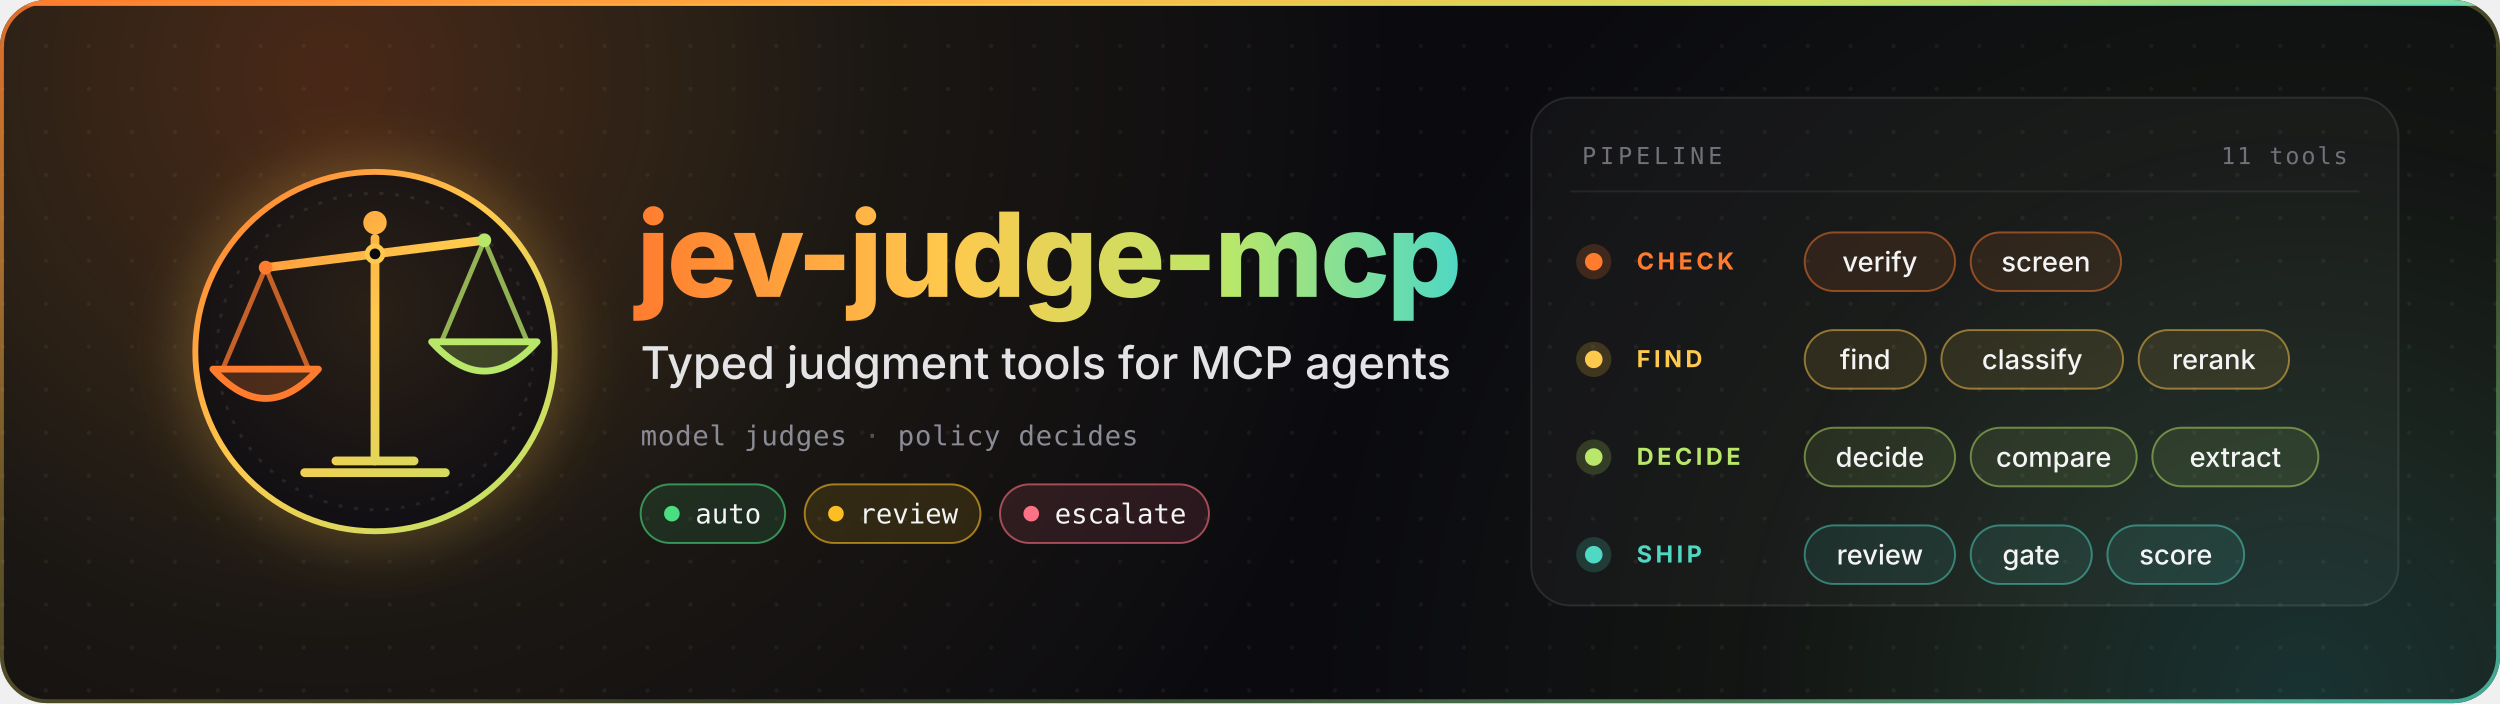
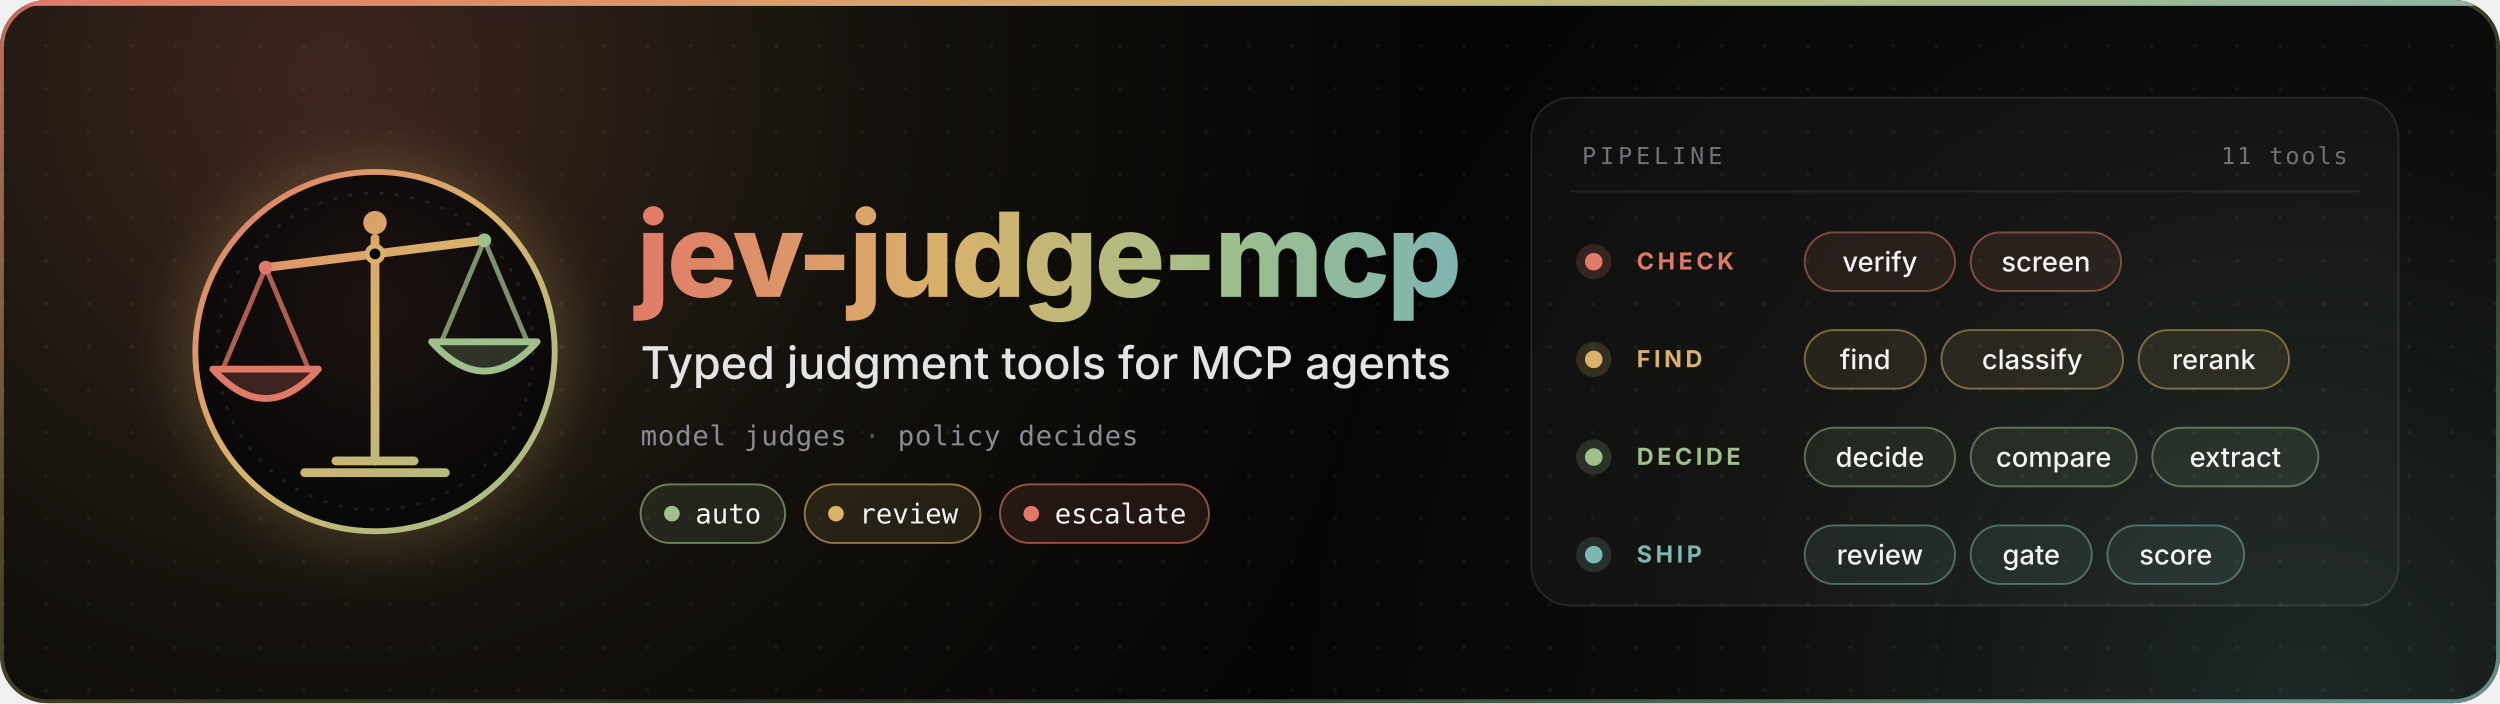
<svg xmlns="http://www.w3.org/2000/svg" width="1280" height="360" viewBox="0 0 1280 360" role="img" aria-label="jev-judge-mcp, with a scales-of-justice emblem: typed judgment tools for MCP agents. Model judges, policy decides: auto, review, or escalate. Check: verify, screen. Find: find, classify, rerank. Decide: decide, compare, extract. Ship: review, gate, score.">
  <defs>
    <linearGradient id="brand" x1="0" y1="0" x2="1" y2="0">
-       <stop offset="0" stop-color="#ff7b2e" />
-       <stop offset="0.38" stop-color="#ffc94d" />
-       <stop offset="0.72" stop-color="#b9e769" />
-       <stop offset="1" stop-color="#4fd8c4" />
+       <stop offset="0" stop-color="#e07a68" />
+       <stop offset="0.38" stop-color="#d9b26a" />
+       <stop offset="0.72" stop-color="#9fbf8c" />
+       <stop offset="1" stop-color="#7fb5b2" />
    </linearGradient>
    <linearGradient id="brandDiag" gradientUnits="userSpaceOnUse" x1="104" y1="92" x2="280" y2="268">
-       <stop offset="0" stop-color="#ff7b2e" />
-       <stop offset="0.45" stop-color="#ffc94d" />
-       <stop offset="1" stop-color="#b9e769" />
+       <stop offset="0" stop-color="#e07a68" />
+       <stop offset="0.45" stop-color="#d9b26a" />
+       <stop offset="1" stop-color="#9fbf8c" />
    </linearGradient>
    <linearGradient id="rim" x1="0" y1="0" x2="1" y2="1">
-       <stop offset="0" stop-color="#ff7b2e" stop-opacity="0.85" />
-       <stop offset="0.35" stop-color="#ffc94d" stop-opacity="0.35" />
-       <stop offset="0.65" stop-color="#b9e769" stop-opacity="0.2" />
-       <stop offset="1" stop-color="#4fd8c4" stop-opacity="0.75" />
+       <stop offset="0" stop-color="#e07a68" stop-opacity="0.85" />
+       <stop offset="0.35" stop-color="#d9b26a" stop-opacity="0.35" />
+       <stop offset="0.65" stop-color="#9fbf8c" stop-opacity="0.2" />
+       <stop offset="1" stop-color="#7fb5b2" stop-opacity="0.75" />
    </linearGradient>
    <linearGradient id="rail" x1="0" y1="0" x2="0" y2="1">
-       <stop offset="0" stop-color="#ff7b2e" />
-       <stop offset="0.33" stop-color="#ffc94d" />
-       <stop offset="0.66" stop-color="#b9e769" />
-       <stop offset="1" stop-color="#4fd8c4" />
+       <stop offset="0" stop-color="#e07a68" />
+       <stop offset="0.33" stop-color="#d9b26a" />
+       <stop offset="0.66" stop-color="#9fbf8c" />
+       <stop offset="1" stop-color="#7fb5b2" />
    </linearGradient>
    <radialGradient id="glowA" cx="170" cy="40" r="560" gradientUnits="userSpaceOnUse">
-       <stop offset="0" stop-color="#ff7b2e" stop-opacity="0.26" />
-       <stop offset="0.5" stop-color="#ffc94d" stop-opacity="0.07" />
-       <stop offset="1" stop-color="#ffc94d" stop-opacity="0" />
+       <stop offset="0" stop-color="#e07a68" stop-opacity="0.26" />
+       <stop offset="0.5" stop-color="#d9b26a" stop-opacity="0.07" />
+       <stop offset="1" stop-color="#d9b26a" stop-opacity="0" />
    </radialGradient>
    <radialGradient id="glowB" cx="1180" cy="360" r="520" gradientUnits="userSpaceOnUse">
-       <stop offset="0" stop-color="#4fd8c4" stop-opacity="0.2" />
-       <stop offset="0.55" stop-color="#b9e769" stop-opacity="0.05" />
-       <stop offset="1" stop-color="#b9e769" stop-opacity="0" />
+       <stop offset="0" stop-color="#7fb5b2" stop-opacity="0.2" />
+       <stop offset="0.55" stop-color="#9fbf8c" stop-opacity="0.05" />
+       <stop offset="1" stop-color="#9fbf8c" stop-opacity="0" />
    </radialGradient>
    <radialGradient id="medal" cx="0.5" cy="0.38" r="0.62">
-       <stop offset="0" stop-color="#2a2016" />
-       <stop offset="1" stop-color="#110f14" />
+       <stop offset="0" stop-color="#1c1311" />
+       <stop offset="1" stop-color="#080707" />
    </radialGradient>
    <pattern id="dots" width="22" height="22" patternUnits="userSpaceOnUse">
      <circle cx="1.5" cy="1.5" r="1.1" fill="#ffffff" fill-opacity="0.05" />
    </pattern>
    <filter id="soft" x="-50%" y="-50%" width="200%" height="200%">
      <feGaussianBlur stdDeviation="14" />
    </filter>
    <clipPath id="card">
      <rect width="1280" height="360" rx="24" />
    </clipPath>
  </defs>
  <g clip-path="url(#card)">
-     <rect width="1280" height="360" fill="#0a0a0f" />
+     <rect width="1280" height="360" fill="#050505" />
    <rect width="1280" height="360" fill="url(#dots)" />
    <rect width="1280" height="360" fill="url(#glowA)" />
    <rect width="1280" height="360" fill="url(#glowB)" />
    <rect x="0" y="0" width="1280" height="3" fill="url(#brand)" />
  </g>
  <rect x="1" y="1" width="1278" height="358" rx="23" fill="none" stroke="url(#rim)" stroke-width="2" />
  <g>
-     <circle cx="192" cy="180" r="100" fill="#ffc94d" fill-opacity="0.22" filter="url(#soft)" />
+     <circle cx="192" cy="180" r="100" fill="#d9b26a" fill-opacity="0.22" filter="url(#soft)" />
    <circle cx="192" cy="180" r="92" fill="url(#medal)" />
    <circle cx="192" cy="180" r="92" fill="none" stroke="url(#brandDiag)" stroke-width="3" />
    <circle cx="192" cy="180" r="81" fill="none" stroke="#ffffff" stroke-opacity="0.08" stroke-width="1.5" stroke-dasharray="2 6" />
    <g fill="none" stroke="url(#brandDiag)" stroke-width="4.5" stroke-linecap="round" stroke-linejoin="round">
      <path d="M192 122 V236" />
      <path d="M136 137 L248 123" />
      <path d="M156 242 H228" />
      <path d="M172 236 H212" />
    </g>
    <circle cx="192" cy="114" r="6" fill="url(#brandDiag)" />
-     <circle cx="192" cy="130" r="4" fill="#0a0a0f" stroke="#ffc94d" stroke-width="2.5" />
-     <path d="M136 137 L114 189 M136 137 L158 189" fill="none" stroke="#ff7b2e" stroke-opacity="0.75" stroke-width="2.5" stroke-linecap="round" />
-     <path d="M109 189 Q136 219 163 189 Z" fill="#ff7b2e" fill-opacity="0.22" stroke="#ff7b2e" stroke-width="3.5" stroke-linejoin="round" />
-     <circle cx="136" cy="137" r="3.5" fill="#ff7b2e" />
-     <path d="M248 123 L226 175 M248 123 L270 175" fill="none" stroke="#b9e769" stroke-opacity="0.75" stroke-width="2.5" stroke-linecap="round" />
-     <path d="M221 175 Q248 205 275 175 Z" fill="#b9e769" fill-opacity="0.22" stroke="#b9e769" stroke-width="3.5" stroke-linejoin="round" />
-     <circle cx="248" cy="123" r="3.5" fill="#b9e769" />
+     <circle cx="192" cy="130" r="4" fill="#050505" stroke="#d9b26a" stroke-width="2.5" />
+     <path d="M136 137 L114 189 M136 137 L158 189" fill="none" stroke="#e07a68" stroke-opacity="0.75" stroke-width="2.5" stroke-linecap="round" />
+     <path d="M109 189 Q136 219 163 189 Z" fill="#e07a68" fill-opacity="0.22" stroke="#e07a68" stroke-width="3.5" stroke-linejoin="round" />
+     <circle cx="136" cy="137" r="3.5" fill="#e07a68" />
+     <path d="M248 123 L226 175 M248 123 L270 175" fill="none" stroke="#9fbf8c" stroke-opacity="0.75" stroke-width="2.5" stroke-linecap="round" />
+     <path d="M221 175 Q248 205 275 175 Z" fill="#9fbf8c" fill-opacity="0.22" stroke="#9fbf8c" stroke-width="3.5" stroke-linejoin="round" />
+     <circle cx="248" cy="123" r="3.5" fill="#9fbf8c" />
  </g>
  <text x="326" y="152" fill="url(#brand)" font-family="Inter, ui-sans-serif, system-ui, -apple-system, 'Segoe UI', Helvetica, Arial, sans-serif" font-size="60" font-weight="800" letter-spacing="-1.5" textLength="430" lengthAdjust="spacingAndGlyphs">jev-judge-mcp</text>
  <text x="328" y="194" fill="#e4e4e7" font-family="Inter, ui-sans-serif, system-ui, -apple-system, 'Segoe UI', Helvetica, Arial, sans-serif" font-size="23" font-weight="500">Typed judgment tools for MCP agents</text>
  <text x="328" y="228" fill="#8b8b96" font-family="ui-monospace, SFMono-Regular, Menlo, Consolas, monospace" font-size="14" letter-spacing="0.4">model judges <tspan fill="#52525b">·</tspan> policy decides</text>
-   <rect x="328" y="248" width="74" height="30" rx="15" fill="#4ade80" fill-opacity="0.12" stroke="#4ade80" stroke-opacity="0.6" />
-   <circle cx="344" cy="263" r="4" fill="#4ade80" />
+   <rect x="328" y="248" width="74" height="30" rx="15" fill="#9fbf8c" fill-opacity="0.12" stroke="#9fbf8c" stroke-opacity="0.6" />
+   <circle cx="344" cy="263" r="4" fill="#9fbf8c" />
  <text x="356" y="268" fill="#f4f4f5" font-family="ui-monospace, SFMono-Regular, Menlo, Consolas, monospace" font-size="14">auto</text>
-   <rect x="412" y="248" width="90" height="30" rx="15" fill="#fbbf24" fill-opacity="0.12" stroke="#fbbf24" stroke-opacity="0.6" />
-   <circle cx="428" cy="263" r="4" fill="#fbbf24" />
+   <rect x="412" y="248" width="90" height="30" rx="15" fill="#d9b26a" fill-opacity="0.12" stroke="#d9b26a" stroke-opacity="0.6" />
+   <circle cx="428" cy="263" r="4" fill="#d9b26a" />
  <text x="440" y="268" fill="#f4f4f5" font-family="ui-monospace, SFMono-Regular, Menlo, Consolas, monospace" font-size="14">review</text>
-   <rect x="512" y="248" width="107" height="30" rx="15" fill="#fb7185" fill-opacity="0.12" stroke="#fb7185" stroke-opacity="0.6" />
-   <circle cx="528" cy="263" r="4" fill="#fb7185" />
+   <rect x="512" y="248" width="107" height="30" rx="15" fill="#e07a68" fill-opacity="0.12" stroke="#e07a68" stroke-opacity="0.6" />
+   <circle cx="528" cy="263" r="4" fill="#e07a68" />
  <text x="540" y="268" fill="#f4f4f5" font-family="ui-monospace, SFMono-Regular, Menlo, Consolas, monospace" font-size="14">escalate</text>
  <rect x="784" y="50" width="444" height="260" rx="20" fill="#ffffff" fill-opacity="0.035" stroke="#ffffff" stroke-opacity="0.1" />
  <text x="810" y="84" fill="#71717a" font-family="ui-monospace, SFMono-Regular, Menlo, Consolas, monospace" font-size="12" letter-spacing="2">PIPELINE</text>
  <text x="1202" y="84" text-anchor="end" fill="#71717a" font-family="ui-monospace, SFMono-Regular, Menlo, Consolas, monospace" font-size="12" letter-spacing="1">11 tools</text>
  <path d="M804 98 H1208" stroke="#ffffff" stroke-opacity="0.07" />
  <path d="M816 134 V284" stroke="url(#rail)" stroke-width="2" stroke-opacity="0.55" />
-   <circle cx="816" cy="134" r="9" fill="#ff7b2e" fill-opacity="0.18" />
-   <circle cx="816" cy="134" r="4.5" fill="#ff7b2e" />
-   <text x="838" y="138" fill="#ff7b2e" font-family="Inter, ui-sans-serif, system-ui, -apple-system, 'Segoe UI', Helvetica, Arial, sans-serif" font-size="12" font-weight="700" letter-spacing="1.8">CHECK</text>
-   <rect x="924" y="119" width="77" height="30" rx="15" fill="#ff7b2e" fill-opacity="0.1" stroke="#ff7b2e" stroke-opacity="0.5" />
+   <circle cx="816" cy="134" r="9" fill="#e07a68" fill-opacity="0.18" />
+   <circle cx="816" cy="134" r="4.5" fill="#e07a68" />
+   <text x="838" y="138" fill="#e07a68" font-family="Inter, ui-sans-serif, system-ui, -apple-system, 'Segoe UI', Helvetica, Arial, sans-serif" font-size="12" font-weight="700" letter-spacing="1.8">CHECK</text>
+   <rect x="924" y="119" width="77" height="30" rx="15" fill="#e07a68" fill-opacity="0.1" stroke="#e07a68" stroke-opacity="0.5" />
  <text x="962.5" y="139" text-anchor="middle" fill="#f4f4f5" font-family="Inter, ui-sans-serif, system-ui, -apple-system, 'Segoe UI', Helvetica, Arial, sans-serif" font-size="14" font-weight="500">verify</text>
-   <rect x="1009" y="119" width="77" height="30" rx="15" fill="#ff7b2e" fill-opacity="0.1" stroke="#ff7b2e" stroke-opacity="0.5" />
+   <rect x="1009" y="119" width="77" height="30" rx="15" fill="#e07a68" fill-opacity="0.1" stroke="#e07a68" stroke-opacity="0.5" />
  <text x="1047.5" y="139" text-anchor="middle" fill="#f4f4f5" font-family="Inter, ui-sans-serif, system-ui, -apple-system, 'Segoe UI', Helvetica, Arial, sans-serif" font-size="14" font-weight="500">screen</text>
-   <circle cx="816" cy="184" r="9" fill="#ffc94d" fill-opacity="0.18" />
-   <circle cx="816" cy="184" r="4.5" fill="#ffc94d" />
-   <text x="838" y="188" fill="#ffc94d" font-family="Inter, ui-sans-serif, system-ui, -apple-system, 'Segoe UI', Helvetica, Arial, sans-serif" font-size="12" font-weight="700" letter-spacing="1.8">FIND</text>
-   <rect x="924" y="169" width="62" height="30" rx="15" fill="#ffc94d" fill-opacity="0.1" stroke="#ffc94d" stroke-opacity="0.5" />
+   <circle cx="816" cy="184" r="9" fill="#d9b26a" fill-opacity="0.18" />
+   <circle cx="816" cy="184" r="4.5" fill="#d9b26a" />
+   <text x="838" y="188" fill="#d9b26a" font-family="Inter, ui-sans-serif, system-ui, -apple-system, 'Segoe UI', Helvetica, Arial, sans-serif" font-size="12" font-weight="700" letter-spacing="1.8">FIND</text>
+   <rect x="924" y="169" width="62" height="30" rx="15" fill="#d9b26a" fill-opacity="0.1" stroke="#d9b26a" stroke-opacity="0.5" />
  <text x="955.0" y="189" text-anchor="middle" fill="#f4f4f5" font-family="Inter, ui-sans-serif, system-ui, -apple-system, 'Segoe UI', Helvetica, Arial, sans-serif" font-size="14" font-weight="500">find</text>
-   <rect x="994" y="169" width="93" height="30" rx="15" fill="#ffc94d" fill-opacity="0.1" stroke="#ffc94d" stroke-opacity="0.5" />
+   <rect x="994" y="169" width="93" height="30" rx="15" fill="#d9b26a" fill-opacity="0.1" stroke="#d9b26a" stroke-opacity="0.5" />
  <text x="1040.5" y="189" text-anchor="middle" fill="#f4f4f5" font-family="Inter, ui-sans-serif, system-ui, -apple-system, 'Segoe UI', Helvetica, Arial, sans-serif" font-size="14" font-weight="500">classify</text>
-   <rect x="1095" y="169" width="77" height="30" rx="15" fill="#ffc94d" fill-opacity="0.1" stroke="#ffc94d" stroke-opacity="0.5" />
+   <rect x="1095" y="169" width="77" height="30" rx="15" fill="#d9b26a" fill-opacity="0.1" stroke="#d9b26a" stroke-opacity="0.5" />
  <text x="1133.5" y="189" text-anchor="middle" fill="#f4f4f5" font-family="Inter, ui-sans-serif, system-ui, -apple-system, 'Segoe UI', Helvetica, Arial, sans-serif" font-size="14" font-weight="500">rerank</text>
-   <circle cx="816" cy="234" r="9" fill="#b9e769" fill-opacity="0.18" />
-   <circle cx="816" cy="234" r="4.5" fill="#b9e769" />
-   <text x="838" y="238" fill="#b9e769" font-family="Inter, ui-sans-serif, system-ui, -apple-system, 'Segoe UI', Helvetica, Arial, sans-serif" font-size="12" font-weight="700" letter-spacing="1.8">DECIDE</text>
-   <rect x="924" y="219" width="77" height="30" rx="15" fill="#b9e769" fill-opacity="0.1" stroke="#b9e769" stroke-opacity="0.5" />
+   <circle cx="816" cy="234" r="9" fill="#9fbf8c" fill-opacity="0.18" />
+   <circle cx="816" cy="234" r="4.5" fill="#9fbf8c" />
+   <text x="838" y="238" fill="#9fbf8c" font-family="Inter, ui-sans-serif, system-ui, -apple-system, 'Segoe UI', Helvetica, Arial, sans-serif" font-size="12" font-weight="700" letter-spacing="1.8">DECIDE</text>
+   <rect x="924" y="219" width="77" height="30" rx="15" fill="#9fbf8c" fill-opacity="0.1" stroke="#9fbf8c" stroke-opacity="0.5" />
  <text x="962.5" y="239" text-anchor="middle" fill="#f4f4f5" font-family="Inter, ui-sans-serif, system-ui, -apple-system, 'Segoe UI', Helvetica, Arial, sans-serif" font-size="14" font-weight="500">decide</text>
-   <rect x="1009" y="219" width="85" height="30" rx="15" fill="#b9e769" fill-opacity="0.1" stroke="#b9e769" stroke-opacity="0.5" />
+   <rect x="1009" y="219" width="85" height="30" rx="15" fill="#9fbf8c" fill-opacity="0.1" stroke="#9fbf8c" stroke-opacity="0.5" />
  <text x="1051.5" y="239" text-anchor="middle" fill="#f4f4f5" font-family="Inter, ui-sans-serif, system-ui, -apple-system, 'Segoe UI', Helvetica, Arial, sans-serif" font-size="14" font-weight="500">compare</text>
-   <rect x="1102" y="219" width="85" height="30" rx="15" fill="#b9e769" fill-opacity="0.1" stroke="#b9e769" stroke-opacity="0.5" />
+   <rect x="1102" y="219" width="85" height="30" rx="15" fill="#9fbf8c" fill-opacity="0.1" stroke="#9fbf8c" stroke-opacity="0.5" />
  <text x="1144.5" y="239" text-anchor="middle" fill="#f4f4f5" font-family="Inter, ui-sans-serif, system-ui, -apple-system, 'Segoe UI', Helvetica, Arial, sans-serif" font-size="14" font-weight="500">extract</text>
-   <circle cx="816" cy="284" r="9" fill="#4fd8c4" fill-opacity="0.18" />
-   <circle cx="816" cy="284" r="4.5" fill="#4fd8c4" />
-   <text x="838" y="288" fill="#4fd8c4" font-family="Inter, ui-sans-serif, system-ui, -apple-system, 'Segoe UI', Helvetica, Arial, sans-serif" font-size="12" font-weight="700" letter-spacing="1.8">SHIP</text>
-   <rect x="924" y="269" width="77" height="30" rx="15" fill="#4fd8c4" fill-opacity="0.1" stroke="#4fd8c4" stroke-opacity="0.5" />
+   <circle cx="816" cy="284" r="9" fill="#7fb5b2" fill-opacity="0.18" />
+   <circle cx="816" cy="284" r="4.5" fill="#7fb5b2" />
+   <text x="838" y="288" fill="#7fb5b2" font-family="Inter, ui-sans-serif, system-ui, -apple-system, 'Segoe UI', Helvetica, Arial, sans-serif" font-size="12" font-weight="700" letter-spacing="1.8">SHIP</text>
+   <rect x="924" y="269" width="77" height="30" rx="15" fill="#7fb5b2" fill-opacity="0.1" stroke="#7fb5b2" stroke-opacity="0.5" />
  <text x="962.5" y="289" text-anchor="middle" fill="#f4f4f5" font-family="Inter, ui-sans-serif, system-ui, -apple-system, 'Segoe UI', Helvetica, Arial, sans-serif" font-size="14" font-weight="500">review</text>
-   <rect x="1009" y="269" width="62" height="30" rx="15" fill="#4fd8c4" fill-opacity="0.1" stroke="#4fd8c4" stroke-opacity="0.5" />
+   <rect x="1009" y="269" width="62" height="30" rx="15" fill="#7fb5b2" fill-opacity="0.1" stroke="#7fb5b2" stroke-opacity="0.5" />
  <text x="1040.0" y="289" text-anchor="middle" fill="#f4f4f5" font-family="Inter, ui-sans-serif, system-ui, -apple-system, 'Segoe UI', Helvetica, Arial, sans-serif" font-size="14" font-weight="500">gate</text>
-   <rect x="1079" y="269" width="70" height="30" rx="15" fill="#4fd8c4" fill-opacity="0.1" stroke="#4fd8c4" stroke-opacity="0.5" />
+   <rect x="1079" y="269" width="70" height="30" rx="15" fill="#7fb5b2" fill-opacity="0.1" stroke="#7fb5b2" stroke-opacity="0.5" />
  <text x="1114.0" y="289" text-anchor="middle" fill="#f4f4f5" font-family="Inter, ui-sans-serif, system-ui, -apple-system, 'Segoe UI', Helvetica, Arial, sans-serif" font-size="14" font-weight="500">score</text>
</svg>
